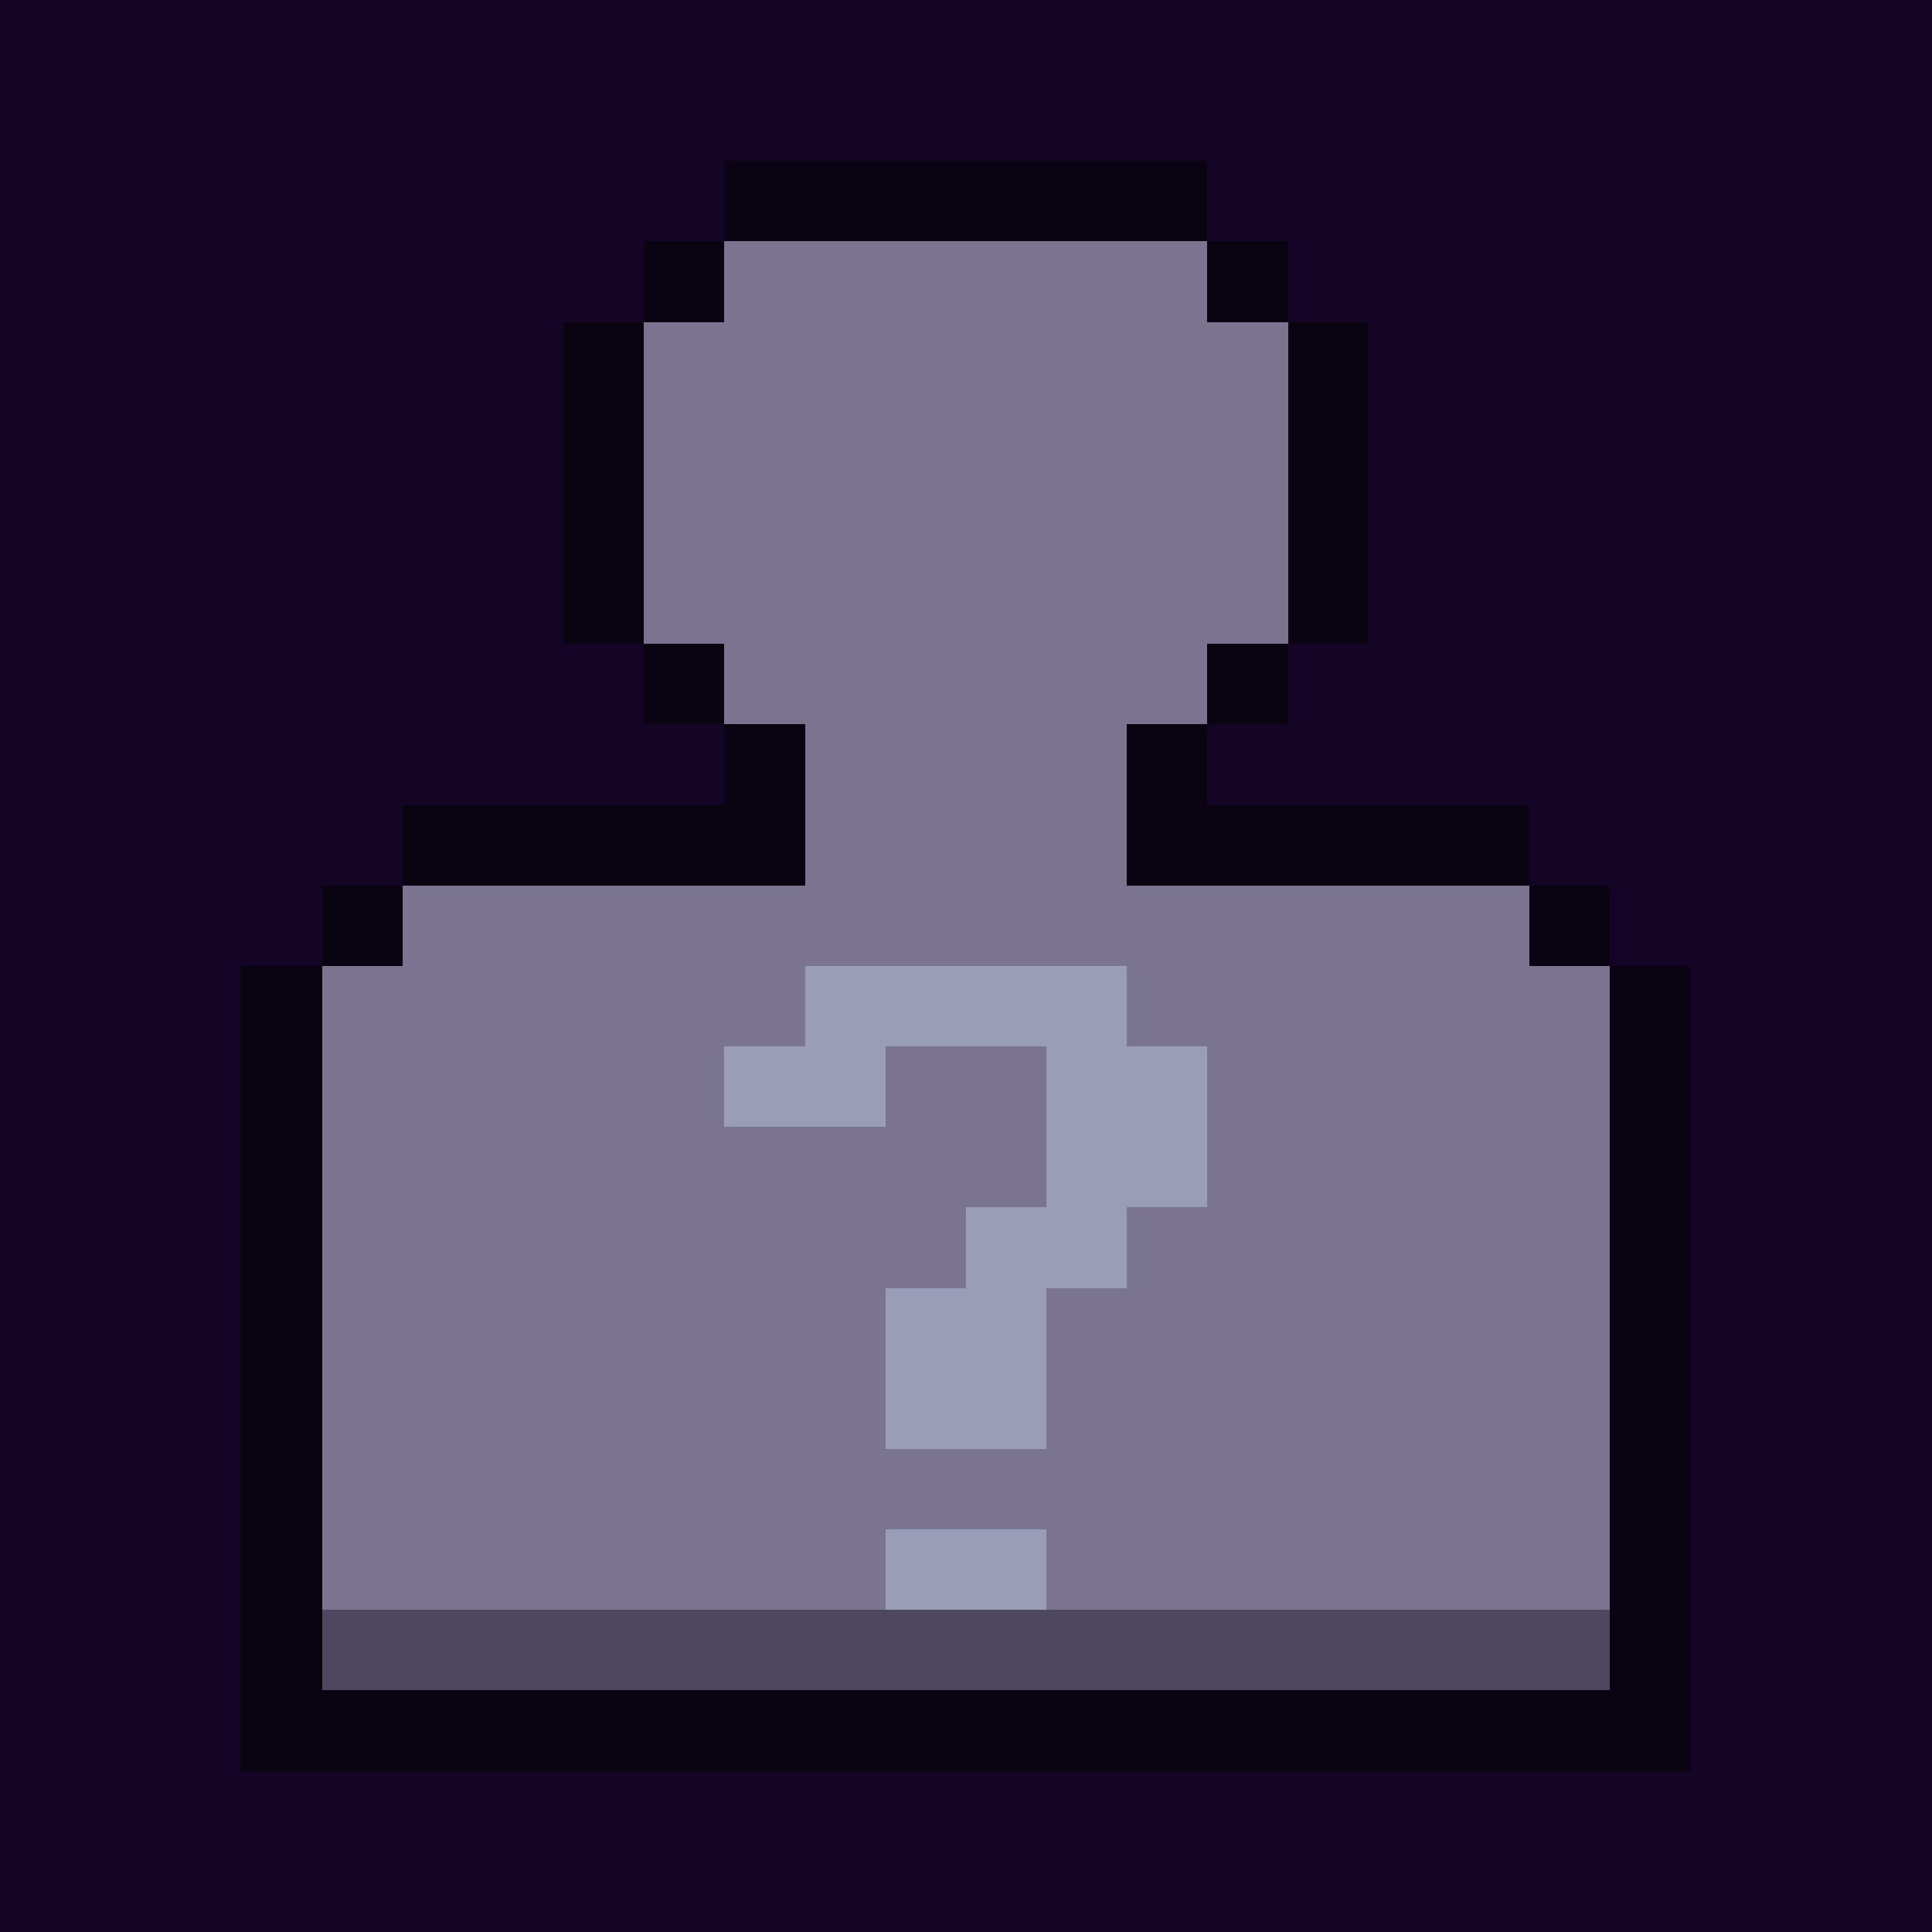
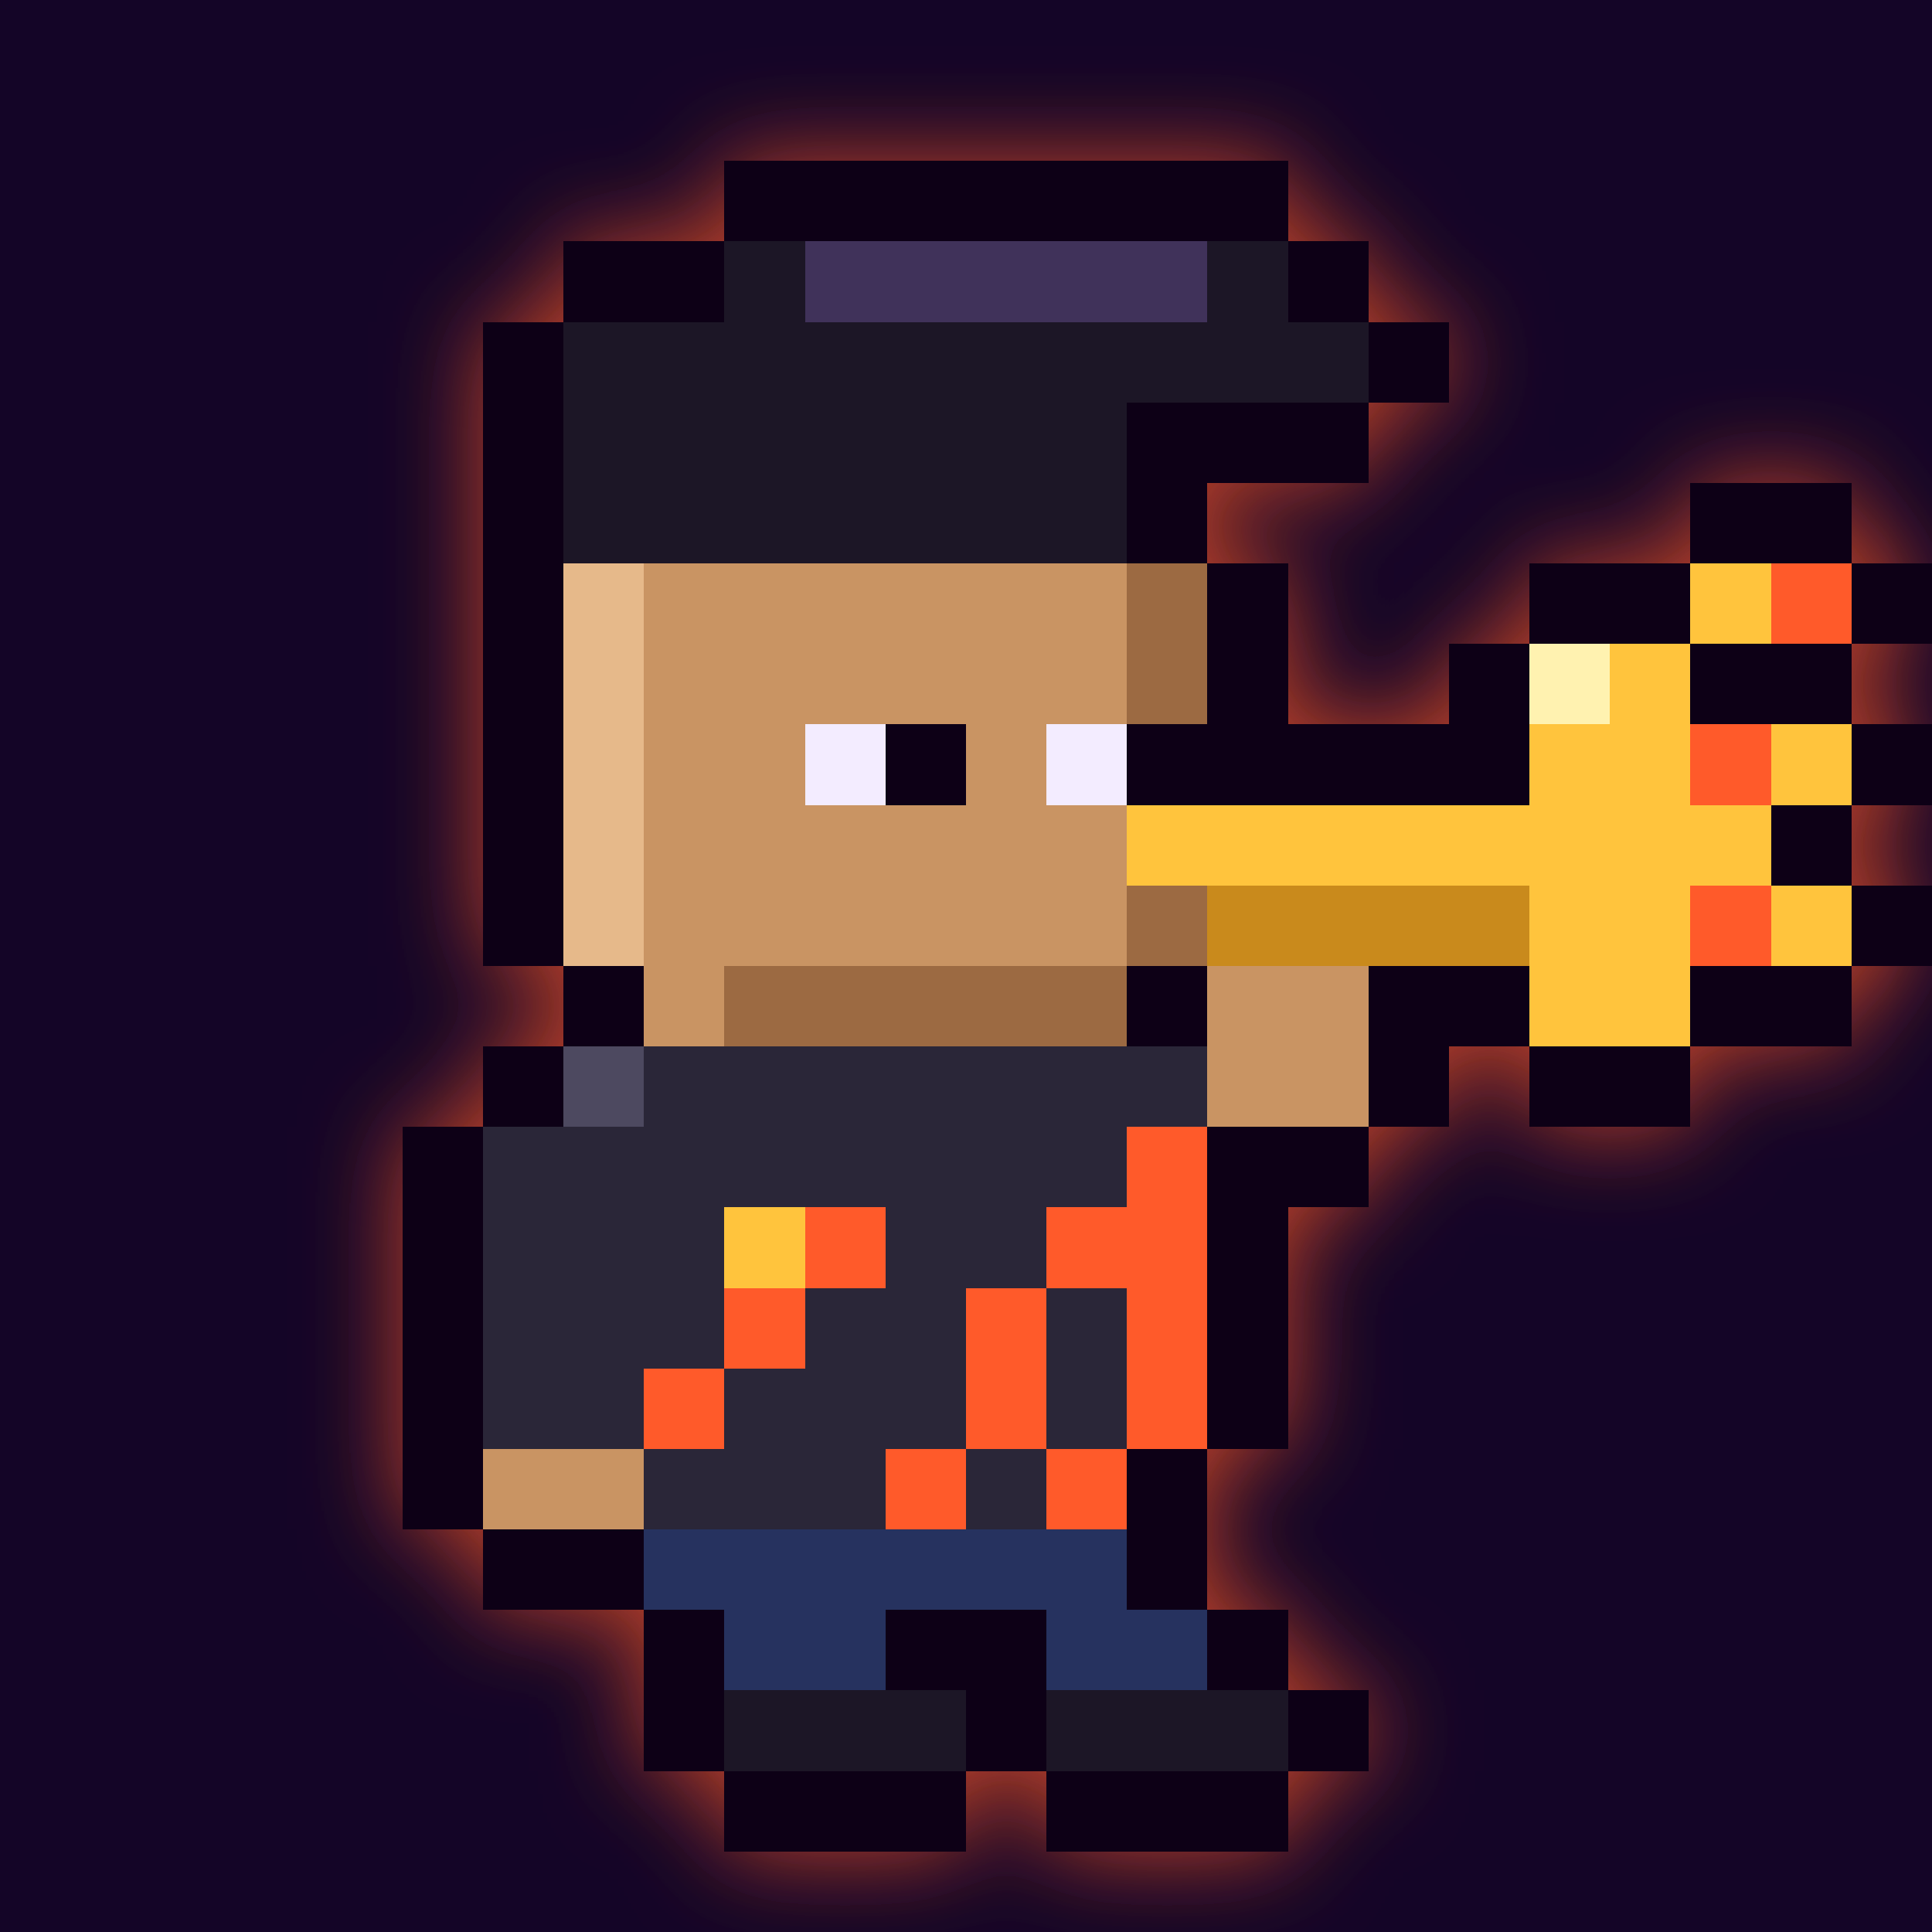
<svg xmlns="http://www.w3.org/2000/svg" width="96" height="96" viewBox="0 0 24 24" shape-rendering="crispEdges">
+   <filter id="glow-rival_hotrod" x="-20%" y="-20%" width="140%" height="140%">
+     <feDropShadow dx="0" dy="0" stdDeviation="0.6" flood-color="#ff5a2b" flood-opacity="0.75" />
+   </filter>
  <rect width="24" height="24" fill="#140527" />
-   <path fill="#0a0412" d="M9 2h6v1h-6zM8 3h1v1h-1zM15 3h1v1h-1zM7 4h1v1h-1zM16 4h1v1h-1zM7 5h1v1h-1zM16 5h1v1h-1zM7 6h1v1h-1zM16 6h1v1h-1zM7 7h1v1h-1zM16 7h1v1h-1zM8 8h1v1h-1zM15 8h1v1h-1zM9 9h1v1h-1zM14 9h1v1h-1zM5 10h5v1h-5zM14 10h5v1h-5zM4 11h1v1h-1zM19 11h1v1h-1zM3 12h1v1h-1zM20 12h1v1h-1zM3 13h1v1h-1zM20 13h1v1h-1zM3 14h1v1h-1zM20 14h1v1h-1zM3 15h1v1h-1zM20 15h1v1h-1zM3 16h1v1h-1zM20 16h1v1h-1zM3 17h1v1h-1zM20 17h1v1h-1zM3 18h1v1h-1zM20 18h1v1h-1zM3 19h1v1h-1zM20 19h1v1h-1zM3 20h1v1h-1zM20 20h1v1h-1zM3 21h18v1h-18z" />
-   <path fill="#7a7490" d="M9 3h6v1h-6zM8 4h8v1h-8zM8 5h8v1h-8zM8 6h8v1h-8zM8 7h8v1h-8zM9 8h6v1h-6zM10 9h4v1h-4zM10 10h4v1h-4zM5 11h14v1h-14zM4 12h6v1h-6zM14 12h6v1h-6zM4 13h5v1h-5zM11 13h2v1h-2zM15 13h5v1h-5zM4 14h9v1h-9zM15 14h5v1h-5zM4 15h8v1h-8zM14 15h6v1h-6zM4 16h7v1h-7zM13 16h7v1h-7zM4 17h7v1h-7zM13 17h7v1h-7zM4 18h16v1h-16zM4 19h7v1h-7zM13 19h7v1h-7z" />
-   <path fill="#9a9db8" d="M10 12h4v1h-4zM9 13h2v1h-2zM13 13h2v1h-2zM13 14h2v1h-2zM12 15h2v1h-2zM11 16h2v1h-2zM11 17h2v1h-2zM11 19h2v1h-2z" />
-   <path fill="#4d4860" d="M4 20h16v1h-16z" />
+   <g filter="url(#glow-rival_hotrod)">
+     <path fill="#0a0412" d="M9 2h7v1h-7zM7 3h2v1h-2zM16 3h1v1h-1zM6 4h1v1h-1zM17 4h1v1h-1zM6 5h1v1h-1zM14 5h3v1h-3zM6 6h1v1h-1zM14 6h1v1h-1zM21 6h2v1h-2zM6 7h1v1h-1zM15 7h1v1h-1zM19 7h2v1h-2zM23 7h1v1h-1zM6 8h1v1h-1zM15 8h1v1h-1zM18 8h1v1h-1zM21 8h2v1h-2zM6 9h1v1h-1zM11 9h1v1h-1zM14 9h5v1h-5zM23 9h1v1h-1zM6 10h1v1h-1zM22 10h1v1h-1zM6 11h1v1h-1zM23 11h1v1h-1zM7 12h1v1h-1zM14 12h1v1h-1zM17 12h2v1h-2zM21 12h2v1h-2zM6 13h1v1h-1zM17 13h1v1h-1zM19 13h2v1h-2zM5 14h1v1h-1zM15 14h2v1h-2zM5 15h1v1h-1zM15 15h1v1h-1zM5 16h1v1h-1zM15 16h1v1h-1zM5 17h1v1h-1zM15 17h1v1h-1zM5 18h1v1h-1zM14 18h1v1h-1zM6 19h2v1h-2zM14 19h1v1h-1zM8 20h1v1h-1zM11 20h2v1h-2zM15 20h1v1h-1zM8 21h1v1h-1zM12 21h1v1h-1zM16 21h1v1h-1zM9 22h3v1h-3zM13 22h3v1h-3z" />
+     <path fill="#1d1426" d="M9 3h1v1h-1zM15 3h1v1h-1zM7 4h10v1h-10zM7 5h7v1h-7zM7 6h7v1h-7zM9 21h3v1h-3zM13 21h3v1h-3z" />
+     <path fill="#40305a" d="M10 3h5v1h-5z" />
+     <path fill="#e6b98a" d="M7 7h1v1h-1zM7 8h1v1h-1zM7 9h1v1h-1zM7 10h1v1h-1zM7 11h1v1h-1z" />
+     <path fill="#c99464" d="M8 7h6v1h-6zM8 8h6v1h-6zM8 9h2v1h-2zM12 9h1v1h-1zM8 10h6v1h-6zM8 11h6v1h-6zM8 12h1v1h-1zM15 12h2v1h-2zM15 13h2v1h-2zM6 18h2v1h-2z" />
+     <path fill="#9c6b42" d="M14 7h1v1h-1zM14 8h1v1h-1zM14 11h1v1h-1zM9 12h5v1h-5z" />
+     <path fill="#ffc43d" d="M21 7h1v1h-1zM20 8h1v1h-1zM19 9h2v1h-2zM22 9h1v1h-1zM14 10h8v1h-8zM19 11h2v1h-2zM22 11h1v1h-1zM19 12h2v1h-2zM9 15h1v1h-1z" />
+     <path fill="#ff5a2b" d="M22 7h1v1h-1zM21 9h1v1h-1zM21 11h1v1h-1zM14 14h1v1h-1zM10 15h1v1h-1zM13 15h2v1h-2zM9 16h1v1h-1zM12 16h1v1h-1zM14 16h1v1h-1zM8 17h1v1h-1zM12 17h1v1h-1zM14 17h1v1h-1zM11 18h1v1h-1zM13 18h1v1h-1z" />
+     <path fill="#fff2b0" d="M19 8h1v1h-1z" />
+     <path fill="#f3ecff" d="M10 9h1v1h-1zM13 9h1v1h-1z" />
+     <path fill="#c98a1a" d="M15 11h4v1h-4z" />
+     <path fill="#4d4860" d="M7 13h1v1h-1z" />
+     <path fill="#2c2838" d="M8 13h7v1h-7zM6 14h8v1h-8zM6 15h3v1h-3zM11 15h2v1h-2zM6 16h3v1h-3zM10 16h2v1h-2zM13 16h1v1h-1zM6 17h2v1h-2zM9 17h3v1h-3zM13 17h1v1h-1zM8 18h3v1h-3zM12 18h1v1h-1z" />
+     <path fill="#26305e" d="M8 19h6v1h-6zM9 20h2v1h-2zM13 20h2v1h-2z" />
+   </g>
</svg>
